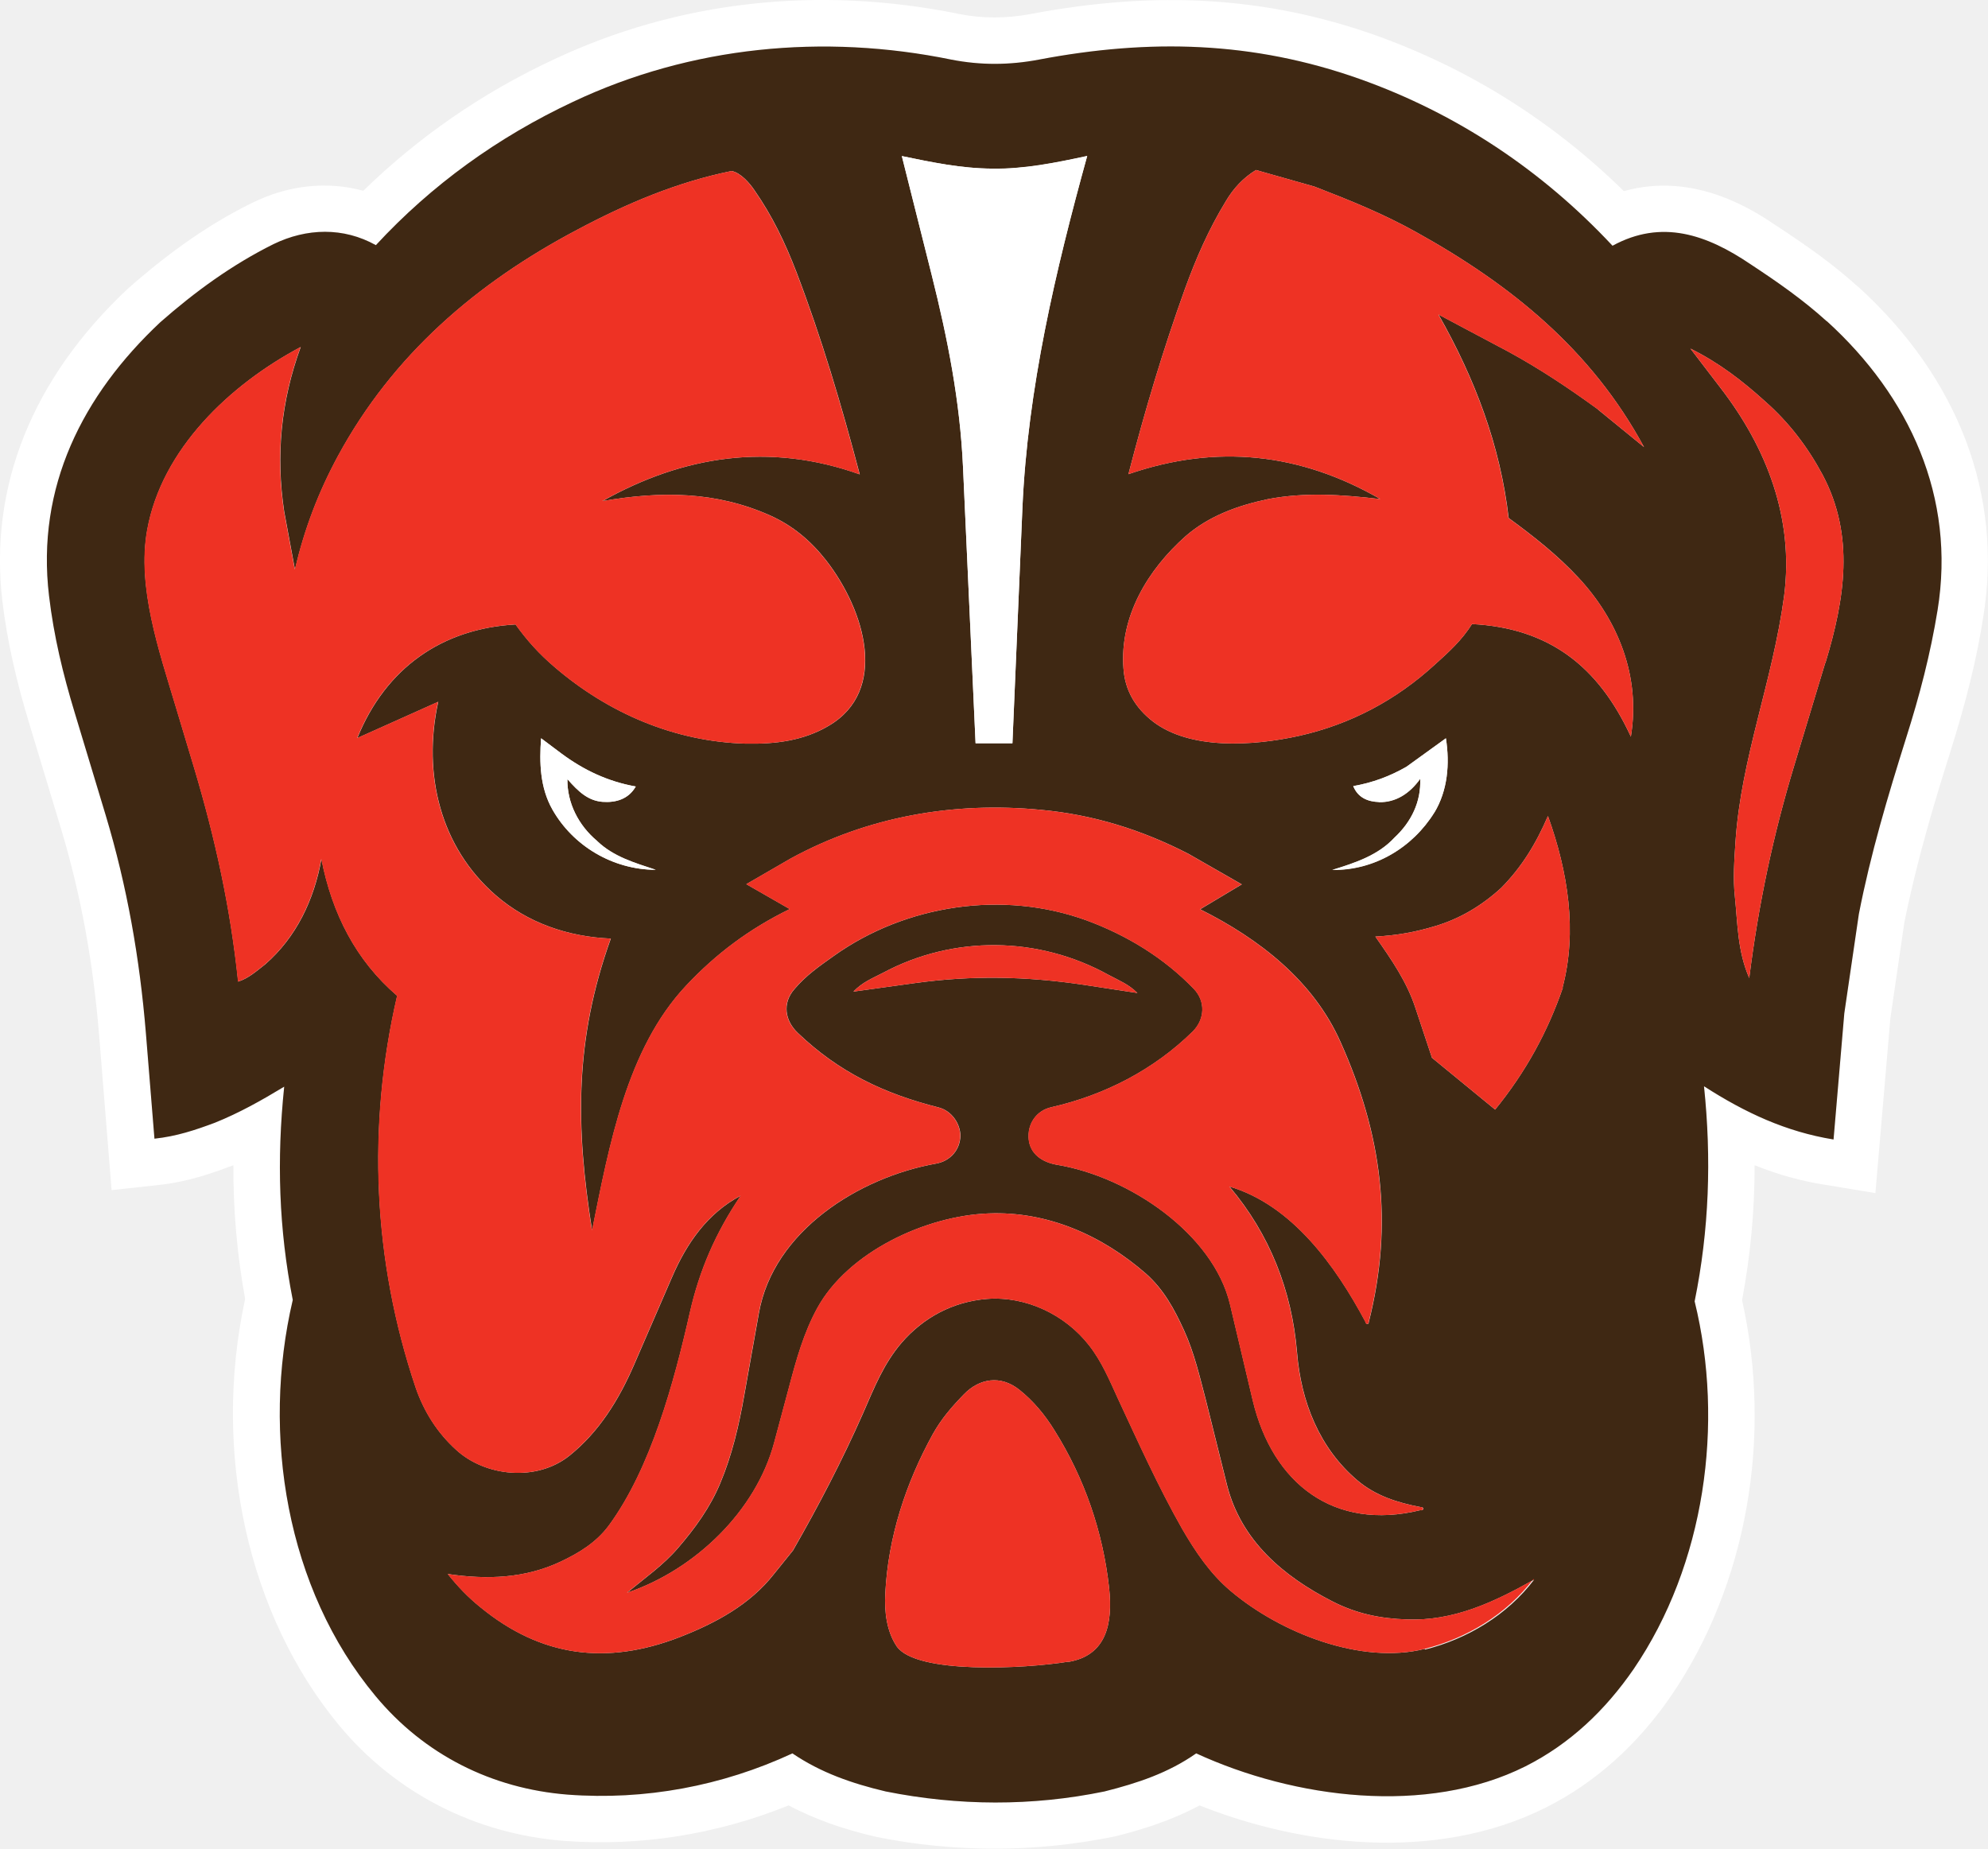
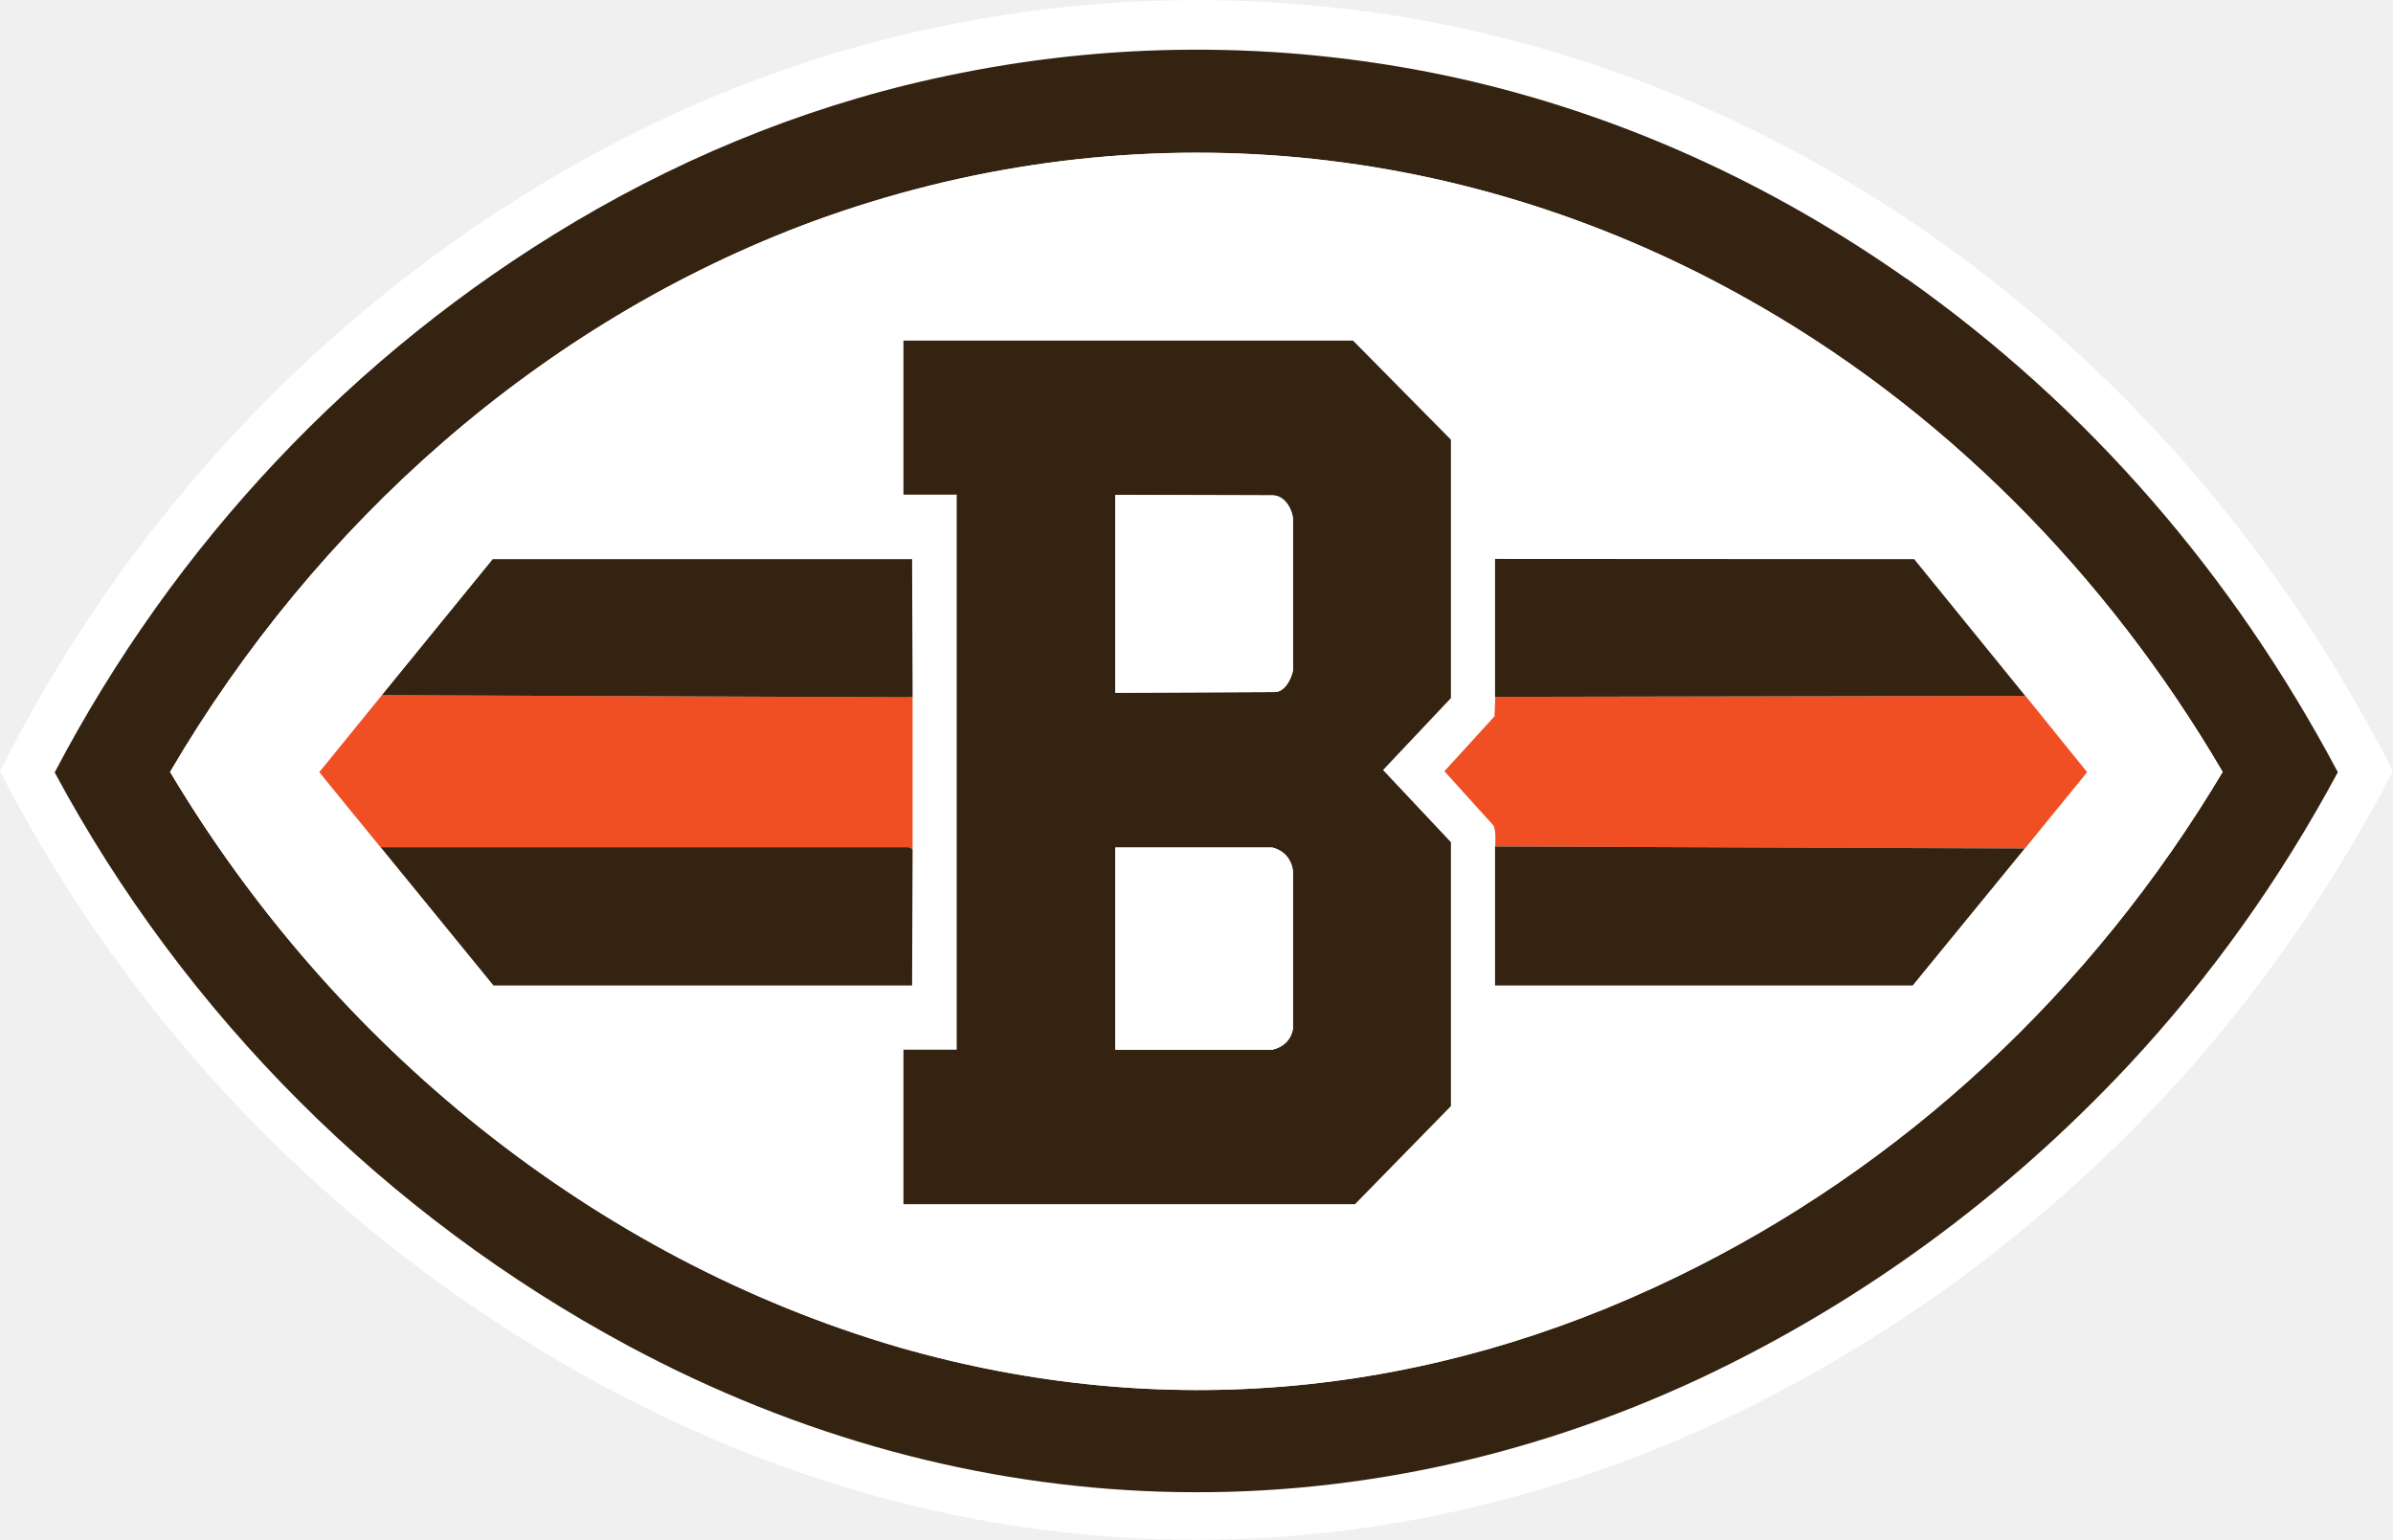
- <svg xmlns="http://www.w3.org/2000/svg" id="Layer_1" data-name="Layer 1" viewBox="0 0 99.75 92.76">
-   <path d="M93.23,14.39c-1.26-1.14-2.55-2.05-4.09-3.06-1.07-.72-4.07-2.75-7.66-1.74-3.61-3.54-7.81-6.16-12.49-7.83-5.44-1.92-10.94-2.26-17.31-1.05-1.21.22-2.37.22-3.51,0-7.12-1.46-14.19-.66-20.44,2.3-3.57,1.67-6.75,3.88-9.5,6.56-1.81-.49-3.76-.29-5.58.61-2.06,1.01-4.09,2.41-6.23,4.3C1.62,18.98-.56,24.41.12,30.17c.24,1.98.69,3.99,1.39,6.27l1.55,5.13c.99,3.29,1.62,6.7,1.92,10.45l.62,7.69,2.38-.26c1.42-.15,2.61-.57,3.65-.96.02-.01.05-.02.08-.03-.01,2.28.19,4.51.59,6.71-1.67,7.71.13,15.87,4.73,21.41,2.81,3.38,6.81,5.43,11.27,5.78,3.82.29,7.69-.33,11.27-1.78,1.25.66,2.66,1.18,4.4,1.58,1.97.4,3.95.59,5.94.59s4.03-.2,6.06-.62c1.31-.33,2.77-.77,4.22-1.55,4.94,1.97,11.76,2.93,17.39.1,2.46-1.24,4.58-3.13,6.3-5.64,3.76-5.54,5.07-12.9,3.53-19.81.42-2.23.63-4.46.63-6.77,1.19.48,2.35.8,3.58.99l2.48.41.75-8.76.7-4.8c.61-3.05,1.5-6.02,2.31-8.58.8-2.55,1.32-4.64,1.65-6.75,1-6.12-1.24-12.01-6.28-16.59ZM97.22,30.61c-.36,2.21-.91,4.28-1.58,6.42-.92,2.94-1.77,5.8-2.37,8.83l-.73,4.98-.54,6.33c-2.39-.38-4.43-1.34-6.5-2.67.38,3.64.27,7.2-.47,10.79,1.5,6.15.5,13.2-3.06,18.45-1.42,2.06-3.19,3.75-5.43,4.88-4.96,2.48-11.58,1.62-16.52-.65-1.4.98-2.94,1.49-4.6,1.91-3.64.75-7.33.73-10.98,0-1.69-.4-3.25-.94-4.68-1.91-3.53,1.64-7.4,2.37-11.27,2.07-3.82-.3-7.21-2.02-9.65-4.95-4.47-5.38-5.73-13.13-4.15-19.87-.7-3.55-.82-7.03-.43-10.7-1.14.69-2.26,1.32-3.48,1.81-.99.37-1.92.69-3.03.8l-.43-5.3c-.3-3.75-.93-7.35-2.02-10.94l-1.55-5.13c-.59-1.95-1.05-3.85-1.29-5.87-.65-5.44,1.68-10.06,5.58-13.72,1.75-1.54,3.6-2.89,5.68-3.92,1.67-.82,3.51-.86,5.14.05,2.81-3.03,6.14-5.43,9.89-7.19,5.92-2.8,12.59-3.43,18.98-2.12,1.48.29,2.94.28,4.4,0,5.55-1.05,10.73-.93,16.09.97,4.87,1.72,9.15,4.58,12.69,8.37,2.47-1.35,4.73-.56,6.93.93,1.35.89,2.63,1.77,3.82,2.86,4.16,3.78,6.48,8.83,5.56,14.5Z" fill="#fff" />
-   <path d="M91.66,16.12c-1.19-1.08-2.47-1.97-3.82-2.86-2.2-1.49-4.46-2.28-6.93-.93-3.54-3.79-7.82-6.64-12.69-8.37-5.36-1.9-10.55-2.02-16.09-.97-1.47.28-2.92.29-4.4,0-6.4-1.31-13.06-.68-18.98,2.12-3.75,1.76-7.09,4.16-9.89,7.19-1.63-.91-3.47-.86-5.14-.05-2.07,1.03-3.93,2.38-5.68,3.92-3.9,3.66-6.23,8.27-5.58,13.72.24,2.03.7,3.93,1.29,5.87l1.55,5.13c1.08,3.59,1.71,7.19,2.02,10.94l.43,5.3c1.11-.12,2.04-.43,3.03-.8,1.22-.49,2.34-1.12,3.48-1.81-.38,3.67-.27,7.14.43,10.7-1.58,6.74-.33,14.49,4.15,19.87,2.44,2.94,5.83,4.65,9.65,4.95,3.87.29,7.74-.43,11.27-2.07,1.43.97,2.99,1.51,4.68,1.91,3.65.73,7.34.75,10.98,0,1.67-.42,3.2-.93,4.6-1.91,4.94,2.27,11.56,3.13,16.52.65,2.24-1.13,4.01-2.82,5.43-4.88,3.57-5.24,4.57-12.29,3.06-18.45.73-3.59.85-7.16.47-10.79,2.07,1.33,4.11,2.28,6.5,2.67l.54-6.33.73-4.98c.59-3.03,1.45-5.9,2.37-8.83.68-2.14,1.22-4.21,1.58-6.42.92-5.66-1.4-10.72-5.56-14.5ZM49.77,8.47c1.62.02,3.15-.29,4.78-.64-1.58,5.72-2.99,11.67-3.25,17.67l-.5,11.79h-1.85l-.63-13.86c-.15-3.3-.77-6.44-1.57-9.63l-1.5-5.97c1.5.31,2.97.62,4.53.63ZM53.6,83.37c-2.21.36-7.61.63-8.6-.76-.51-.75-.63-1.74-.58-2.66.14-2.83,1.03-5.54,2.38-7.99.44-.79.96-1.38,1.56-2,.77-.8,1.84-.99,2.79-.23.69.55,1.28,1.25,1.77,2.05,1.49,2.38,2.42,5.06,2.73,7.88.2,1.83-.15,3.4-2.04,3.72ZM71.48,82.73c-3.16.79-7.21-.78-9.73-2.91-1.03-.87-1.76-1.96-2.44-3.13-1.2-2.12-2.17-4.28-3.2-6.49-.44-.96-.82-1.88-1.46-2.7-1.21-1.55-3.17-2.48-5.13-2.33-1.71.14-3.18.93-4.28,2.2-.9,1.05-1.38,2.27-1.93,3.53-1.05,2.38-2.23,4.64-3.52,6.89l-.96,1.19c-1.2,1.53-2.93,2.46-4.73,3.16-3.67,1.42-6.95.99-9.99-1.5-.61-.49-1.13-1.03-1.64-1.67,2,.3,3.89.21,5.64-.61.94-.44,1.81-.97,2.44-1.82,2.11-2.87,3.27-7.17,4.07-10.7.48-2.11,1.29-3.99,2.55-5.85-1.69.89-2.72,2.41-3.44,4.07l-1.92,4.43c-.76,1.75-1.76,3.36-3.23,4.54-1.64,1.32-4.22,1.06-5.69-.29-.93-.84-1.61-1.9-2.03-3.12-2.14-6.35-2.45-13.1-.93-19.66-2.07-1.78-3.26-4.11-3.8-6.86-.37,2.05-1.26,3.92-2.82,5.28-.45.35-.83.7-1.36.87-.38-3.69-1.15-7.18-2.19-10.67l-.94-3.13c-.84-2.81-1.95-6-1.43-8.87.73-4.03,4.11-7.26,7.7-9.17-1,2.74-1.25,5.45-.83,8.25l.54,2.91c.48-2.03,1.17-3.86,2.16-5.69,2.75-5.07,6.93-8.67,12-11.35,2.48-1.32,5-2.39,7.75-2.95.45.08.91.61,1.15.97.89,1.28,1.53,2.61,2.1,4.09,1.26,3.3,2.25,6.63,3.18,10.16-4.54-1.62-8.87-.93-12.91,1.34,2.95-.51,5.69-.49,8.41.72,1.14.51,2.04,1.27,2.81,2.25,1.99,2.56,3.12,6.55.14,8.3-1.26.75-2.67.93-4.17.9-3.58-.1-6.91-1.54-9.6-3.85-.76-.65-1.36-1.31-1.95-2.13-3.69.21-6.51,2.18-7.94,5.7l4.06-1.82c-.8,3.65.12,7.3,2.88,9.7,1.61,1.4,3.64,2.09,5.78,2.18-1.82,5.08-1.77,9.42-.94,14.64.87-4.3,1.74-9.1,4.71-12.27,1.5-1.6,3.18-2.86,5.21-3.85l-2.18-1.25,2.23-1.29c3.85-2.1,8.15-2.86,12.54-2.44,2.63.24,5.06,1,7.4,2.2l2.69,1.54-2.09,1.25c2.98,1.49,5.69,3.6,7.05,6.67,2.06,4.6,2.67,9.07,1.41,14.05.01.12-.15.12-.17-.03-1.49-2.79-3.67-5.85-6.82-6.78,2.02,2.39,3.13,5.21,3.39,8.31.2,2.48,1.12,4.82,3.04,6.44.9.76,1.99,1.11,3.15,1.33.2-.02.19.2-.01.16-4.31,1.05-7.4-1.32-8.4-5.51l-1.14-4.82c-.84-3.53-5.05-6.4-8.68-7-.75-.13-1.34-.54-1.42-1.27-.08-.75.36-1.45,1.14-1.62,2.68-.61,5.15-1.89,7.09-3.8.61-.61.65-1.51.06-2.13-1.49-1.55-3.36-2.7-5.41-3.45-4.17-1.51-9.04-.79-12.66,1.79-.72.51-1.41.99-1.98,1.67-.61.7-.48,1.57.17,2.19,2.06,1.97,4.32,3.05,7.06,3.74.68.17,1.1.84,1.1,1.42-.01.69-.49,1.27-1.22,1.4-3.87.69-8.16,3.38-8.89,7.5l-.73,4.1c-.27,1.54-.61,3.01-1.21,4.44-.51,1.22-1.26,2.25-2.12,3.25-.75.87-1.65,1.49-2.55,2.24,3.4-1.15,6.46-4.09,7.38-7.54l.75-2.8c.36-1.36.73-2.7,1.41-3.94,1.54-2.81,5.43-4.63,8.59-4.75,2.97-.12,5.71,1.11,7.9,3.02.89.79,1.42,1.77,1.91,2.84.52,1.14.79,2.33,1.11,3.55l1.05,4.22c.7,2.77,2.81,4.57,5.28,5.83,1.2.62,2.42.87,3.76.91,2.31.08,4.29-.83,6.37-2-1.35,1.78-3.36,2.98-5.47,3.51ZM29.97,42.21c.82.78,1.86,1.08,2.92,1.43-2.14-.01-4.13-1.19-5.17-3.02-.63-1.11-.66-2.37-.57-3.58l1.04.78c1.11.82,2.31,1.39,3.71,1.64-.36.63-.99.82-1.67.77-.72-.06-1.2-.5-1.76-1.14-.02,1.18.55,2.32,1.5,3.11ZM69.19,40.24c-.55-.02-1.05-.21-1.29-.8.97-.17,1.83-.49,2.67-.97l1.98-1.43c.2,1.29.09,2.62-.58,3.73-1.1,1.77-3.02,2.91-5.12,2.88,1.14-.35,2.3-.73,3.12-1.62.85-.79,1.34-1.81,1.29-2.95-.52.73-1.22,1.19-2.07,1.17ZM45.93,49.32l-3.11.43c.45-.47.94-.66,1.48-.94,3.55-1.9,7.81-1.84,11.32.1.54.29,1.01.47,1.45.91l-2.69-.41c-2.88-.43-5.62-.48-8.44-.09ZM78.42,49.55c-.76,2.21-1.86,4.23-3.4,6.12l-3.17-2.6-.82-2.47c-.43-1.33-1.2-2.44-2.02-3.61,1.1-.06,2.02-.23,2.98-.52,1.26-.37,2.37-1.04,3.33-1.92,1.03-1.04,1.74-2.2,2.35-3.61,1.01,2.81,1.48,5.79.73,8.62ZM80.17,20.53c-1.46-1.06-2.91-2.03-4.49-2.89l-3.5-1.86c1.84,3.24,3.1,6.58,3.52,10.21,1.27.93,2.44,1.85,3.5,2.99,1.99,2.14,3.13,4.96,2.63,7.98-1.63-3.54-4.11-5.45-7.97-5.65-.52.82-1.15,1.39-1.85,2.02-1.95,1.79-4.24,3.01-6.83,3.59-2.35.52-5.48.7-7.33-.72-.89-.69-1.41-1.57-1.48-2.68-.19-2.59,1.21-4.93,3.13-6.63,1.17-1.01,2.61-1.53,4.13-1.85,1.86-.35,3.65-.23,5.63,0-4.03-2.32-8.22-2.77-12.64-1.25.84-3.24,1.74-6.25,2.83-9.28.57-1.57,1.2-3.01,2.06-4.42.38-.64.87-1.17,1.51-1.56l2.93.83c1.76.68,3.45,1.36,5.1,2.28,4.74,2.63,8.79,5.89,11.44,10.79l-2.33-1.9ZM91.58,33.27l-1.55,5.13c-1.06,3.5-1.79,6.95-2.26,10.67-.59-1.35-.58-2.72-.72-4.08-.1-.93-.03-1.82.03-2.76.28-4.21,1.86-8.02,2.44-12.33.5-3.88-.86-7.42-3.2-10.45l-1.5-1.96c1.45.72,2.61,1.62,3.75,2.65,1.19,1.05,2.13,2.28,2.88,3.68,1.62,3.05,1.12,6.22.14,9.45Z" fill="#3f2813" />
-   <path d="M53.6,83.37c-2.21.36-7.61.63-8.6-.76-.51-.75-.63-1.74-.58-2.66.14-2.83,1.03-5.54,2.38-7.99.44-.79.96-1.38,1.56-2,.77-.8,1.84-.99,2.79-.23.69.55,1.28,1.25,1.77,2.05,1.49,2.38,2.42,5.06,2.73,7.88.2,1.83-.15,3.4-2.04,3.72Z" fill="#ee3224" />
-   <path d="M91.58,33.27l-1.55,5.13c-1.06,3.5-1.79,6.95-2.26,10.67-.59-1.35-.58-2.72-.72-4.08-.1-.93-.03-1.82.03-2.76.28-4.21,1.86-8.02,2.44-12.33.5-3.88-.86-7.42-3.2-10.45l-1.5-1.96c1.45.72,2.61,1.62,3.75,2.65,1.19,1.05,2.13,2.28,2.88,3.68,1.62,3.05,1.12,6.22.14,9.45Z" fill="#ee3224" />
-   <path d="M76.94,79.22c-1.35,1.78-3.36,2.98-5.47,3.51-3.16.79-7.21-.78-9.73-2.91-1.03-.87-1.76-1.96-2.44-3.13-1.2-2.12-2.17-4.28-3.2-6.49-.44-.96-.82-1.88-1.46-2.7-1.21-1.55-3.17-2.48-5.13-2.33-1.71.14-3.18.93-4.28,2.2-.9,1.05-1.38,2.27-1.93,3.53-1.05,2.38-2.23,4.64-3.52,6.89l-.96,1.19c-1.2,1.53-2.93,2.46-4.73,3.16-3.67,1.42-6.95.99-9.99-1.5-.61-.49-1.13-1.03-1.64-1.67,2,.3,3.89.21,5.64-.61.94-.44,1.81-.97,2.44-1.82,2.11-2.87,3.27-7.17,4.07-10.7.48-2.11,1.29-3.99,2.55-5.85-1.69.89-2.72,2.41-3.44,4.07l-1.92,4.43c-.76,1.75-1.76,3.36-3.23,4.54-1.64,1.32-4.22,1.06-5.69-.29-.93-.84-1.61-1.9-2.03-3.12-2.14-6.35-2.45-13.1-.93-19.66-2.07-1.78-3.26-4.11-3.8-6.86-.37,2.05-1.26,3.92-2.82,5.28-.45.35-.83.7-1.36.87-.38-3.69-1.15-7.18-2.19-10.67l-.94-3.13c-.84-2.81-1.95-6-1.43-8.87.73-4.03,4.11-7.26,7.7-9.17-1,2.74-1.25,5.45-.83,8.25l.54,2.91c.48-2.03,1.17-3.86,2.16-5.69,2.75-5.07,6.93-8.67,12-11.35,2.48-1.32,5-2.39,7.75-2.95.45.08.91.61,1.15.97.89,1.28,1.53,2.61,2.1,4.09,1.26,3.3,2.25,6.63,3.18,10.16-4.54-1.62-8.87-.93-12.91,1.34,2.95-.51,5.69-.49,8.41.72,1.14.51,2.04,1.27,2.81,2.25,1.99,2.56,3.12,6.55.14,8.3-1.26.75-2.67.93-4.17.9-3.58-.1-6.91-1.54-9.6-3.85-.76-.65-1.36-1.31-1.95-2.13-3.69.21-6.51,2.18-7.94,5.7l4.06-1.82c-.8,3.65.12,7.3,2.88,9.7,1.61,1.4,3.64,2.09,5.78,2.18-1.82,5.08-1.77,9.42-.94,14.64.87-4.3,1.74-9.1,4.71-12.27,1.5-1.6,3.18-2.86,5.21-3.85l-2.18-1.25,2.23-1.29c3.85-2.1,8.15-2.86,12.54-2.44,2.63.24,5.06,1,7.4,2.2l2.69,1.54-2.09,1.25c2.98,1.49,5.69,3.6,7.05,6.67,2.06,4.6,2.67,9.07,1.41,14.05.01.12-.15.12-.17-.03-1.49-2.79-3.67-5.85-6.82-6.78,2.02,2.39,3.13,5.21,3.39,8.31.2,2.48,1.12,4.82,3.04,6.44.9.76,1.99,1.11,3.15,1.33.2-.02.19.2-.01.16-4.31,1.05-7.4-1.32-8.4-5.51l-1.14-4.82c-.84-3.53-5.05-6.4-8.68-7-.75-.13-1.34-.54-1.42-1.27-.08-.75.36-1.45,1.14-1.62,2.68-.61,5.15-1.89,7.09-3.8.61-.61.65-1.51.06-2.13-1.49-1.55-3.36-2.7-5.41-3.45-4.17-1.51-9.04-.79-12.66,1.79-.72.51-1.41.99-1.98,1.67-.61.7-.48,1.57.17,2.19,2.06,1.97,4.32,3.05,7.06,3.74.68.17,1.1.84,1.1,1.42-.01.69-.49,1.27-1.22,1.4-3.87.69-8.16,3.38-8.89,7.5l-.73,4.1c-.27,1.54-.61,3.01-1.21,4.44-.51,1.22-1.26,2.25-2.12,3.25-.75.87-1.65,1.49-2.55,2.24,3.4-1.15,6.46-4.09,7.38-7.54l.75-2.8c.36-1.36.73-2.7,1.41-3.94,1.54-2.81,5.43-4.63,8.59-4.75,2.97-.12,5.71,1.11,7.9,3.02.89.79,1.42,1.77,1.91,2.84.52,1.14.79,2.33,1.11,3.55l1.05,4.22c.7,2.77,2.81,4.57,5.28,5.83,1.2.62,2.42.87,3.76.91,2.31.08,4.29-.83,6.37-2Z" fill="#ee3224" />
-   <path d="M57.06,49.82l-2.69-.41c-2.88-.43-5.62-.48-8.44-.09l-3.11.43c.45-.47.94-.66,1.48-.94,3.55-1.9,7.81-1.84,11.32.1.54.29,1.01.47,1.45.91Z" fill="#ee3224" />
-   <path d="M79.2,28.98c1.99,2.14,3.13,4.96,2.63,7.98-1.63-3.54-4.11-5.45-7.97-5.65-.52.82-1.15,1.39-1.85,2.02-1.95,1.79-4.24,3.01-6.83,3.59-2.35.52-5.48.7-7.33-.72-.89-.69-1.41-1.57-1.48-2.68-.19-2.59,1.21-4.93,3.13-6.63,1.17-1.01,2.61-1.53,4.13-1.85,1.86-.35,3.65-.23,5.63,0-4.03-2.32-8.22-2.77-12.64-1.25.84-3.24,1.74-6.25,2.83-9.28.57-1.57,1.2-3.01,2.06-4.42.38-.64.87-1.17,1.51-1.56l2.93.83c1.76.68,3.45,1.36,5.1,2.28,4.74,2.63,8.79,5.89,11.44,10.79l-2.33-1.9c-1.46-1.06-2.91-2.03-4.49-2.89l-3.5-1.86c1.84,3.24,3.1,6.58,3.52,10.21,1.27.93,2.44,1.85,3.5,2.99Z" fill="#ee3224" />
-   <path d="M54.55,7.83c-1.58,5.72-2.99,11.67-3.25,17.67l-.5,11.79h-1.85l-.63-13.86c-.15-3.3-.77-6.44-1.57-9.63l-1.5-5.97c1.5.31,2.97.62,4.53.63,1.62.02,3.15-.29,4.78-.64Z" fill="#fff" />
-   <path d="M78.42,49.55c-.76,2.21-1.86,4.23-3.4,6.12l-3.17-2.6-.82-2.47c-.43-1.33-1.2-2.44-2.02-3.61,1.1-.06,2.02-.23,2.98-.52,1.26-.37,2.37-1.04,3.33-1.92,1.03-1.04,1.74-2.2,2.35-3.61,1.01,2.81,1.48,5.79.73,8.62Z" fill="#ee3224" />
-   <path d="M71.97,40.76c-1.1,1.77-3.02,2.91-5.12,2.88,1.14-.35,2.3-.73,3.12-1.62.85-.79,1.34-1.81,1.29-2.95-.52.73-1.22,1.19-2.07,1.17-.55-.02-1.05-.21-1.29-.8.97-.17,1.83-.49,2.67-.97l1.98-1.43c.2,1.29.09,2.62-.58,3.73Z" fill="#fff" />
-   <path d="M32.89,43.64c-2.14-.01-4.13-1.19-5.17-3.02-.63-1.11-.66-2.37-.57-3.58l1.04.78c1.11.82,2.31,1.39,3.71,1.64-.36.63-.99.82-1.67.77-.72-.06-1.2-.5-1.76-1.14-.02,1.18.55,2.32,1.5,3.11.82.78,1.86,1.08,2.92,1.43Z" fill="#fff" />
+ <svg xmlns="http://www.w3.org/2000/svg" id="Layer_1" data-name="Layer 1" viewBox="0 0 99.75 64.19">
+   <path d="M99.25,31.19c-4.6-8.64-10.85-15.81-18.61-21.28-5.99-4.21-12.51-7.12-19.38-8.66-7.07-1.58-14.56-1.66-21.68-.22-5.78,1.14-11.38,3.3-16.65,6.43C13.44,13.09,5.68,21.3.49,31.2l-.49.95.5.95c5.65,10.52,14.21,19.07,24.74,24.73,7.9,4.24,16.26,6.36,24.63,6.36,7.39,0,14.79-1.66,21.88-4.97,6.93-3.26,13.14-7.81,18.47-13.5,3.48-3.74,6.51-7.98,9.02-12.62l.51-.95-.5-.96ZM88.74,44.4c-5.08,5.43-11.12,9.89-17.85,13.06-14.58,6.82-30.54,6.25-44.69-1.34-10.1-5.42-18.48-13.78-23.92-23.91C7.27,22.68,14.74,14.72,23.96,9.25c4.96-2.94,10.35-5.07,16.01-6.19,6.89-1.38,14-1.31,20.85.21,6.73,1.51,13.02,4.39,18.65,8.35,7.59,5.36,13.61,12.35,17.98,20.58-2.39,4.44-5.29,8.53-8.71,12.2Z" fill="#fff" />
+   <path d="M79.47,11.62c-5.63-3.96-11.91-6.84-18.65-8.35-6.85-1.52-13.96-1.6-20.85-.21-5.66,1.12-11.06,3.25-16.01,6.19C14.74,14.72,7.27,22.68,2.28,32.2c5.44,10.13,13.82,18.49,23.92,23.91,14.15,7.59,30.11,8.16,44.69,1.34,6.73-3.17,12.77-7.62,17.85-13.06,3.42-3.67,6.32-7.75,8.71-12.2-4.37-8.23-10.39-15.22-17.98-20.58ZM37.49,56.17c-12.74-3.72-23.61-12.59-30.4-23.99,6.07-10.36,15.46-18.75,26.77-22.94,12.89-4.73,26.73-3.57,38.7,3.07,8.38,4.63,15.27,11.63,20.09,19.87-5.42,9.09-13.29,16.47-22.78,21.06-10.29,4.99-21.36,6.09-32.38,2.93Z" fill="#352311" />
+   <path d="M72.56,12.31c-11.98-6.64-25.81-7.79-38.7-3.07-11.31,4.19-20.7,12.58-26.77,22.94,6.8,11.4,17.66,20.28,30.4,23.99,11.03,3.16,22.09,2.06,32.38-2.93,9.49-4.59,17.36-11.98,22.78-21.06-4.83-8.24-11.71-15.24-20.09-19.87ZM20.57,41.09l-4.7-5.76-2.56-3.14,2.61-3.21,4.62-5.67h17.48l.02,5.75v6.37l-.02,5.66h-17.45ZM60.48,46.11l-4,4.09h-18.82v-6.43h2.22v-23.14h-2.22v-6.43h18.74l4.08,4.13v10.78l-2.83,3,2.83,3.01v11ZM79.73,41.09h-17.41v-5.8c0-.3.03-.58-.06-.86l-2.06-2.28,2.09-2.29.03-.81v-5.75h17.47s4.63,5.7,4.63,5.7l2.57,3.18-2.59,3.18-4.67,5.71Z" fill="#fff" />
+   <path d="M87,32.19l-2.59,3.18-22.08-.08c0-.3.03-.58-.06-.86l-2.06-2.28,2.09-2.29.03-.81,22.1-.04,2.57,3.18Z" fill="#f04f23" />
+   <path d="M38.04,29.05v6.37c-.07-.07-.11-.09-.24-.09H15.87l-2.56-3.14,2.61-3.21,21.88.09c.13,0,.17-.02.24-.02Z" fill="#f04f23" />
+   <path d="M38.04,29.05c-.07,0-.11.02-.24.02l-21.88-.09,4.62-5.67h17.48l.02,5.75Z" fill="#352311" />
+   <path d="M38.04,35.42l-.02,5.66h-17.45l-4.7-5.76h21.92c.13,0,.17.02.24.09Z" fill="#352311" />
+   <polygon points="84.42 29.01 62.32 29.05 62.32 23.3 79.79 23.31 84.42 29.01" fill="#352311" />
+   <polygon points="84.4 35.37 79.73 41.08 62.32 41.08 62.32 35.29 84.4 35.37" fill="#352311" />
+   <path d="M60.48,18.33l-4.08-4.13h-18.74v6.42h2.22v23.14h-2.22v6.44h18.82l4-4.09v-11l-2.83-3.01,2.83-3v-10.78ZM53.9,42.87c-.08.48-.41.79-.86.89h-6.55v-8.43h6.54c.5.12.83.51.87,1.03v6.51ZM53.9,27.94c-.07.37-.35.91-.76.91l-6.65.03v-8.25l6.56.02c.49,0,.82.56.85,1v6.29Z" fill="#352311" />
+   <path d="M53.9,36.36v6.51c-.08.48-.41.79-.86.89h-6.55v-8.43h6.54c.5.12.83.51.87,1.03Z" fill="#fff" />
+   <path d="M53.9,21.65v6.29c-.07.37-.35.91-.76.91l-6.65.03v-8.25l6.56.02c.49,0,.82.56.85,1Z" fill="#fff" />
</svg>
